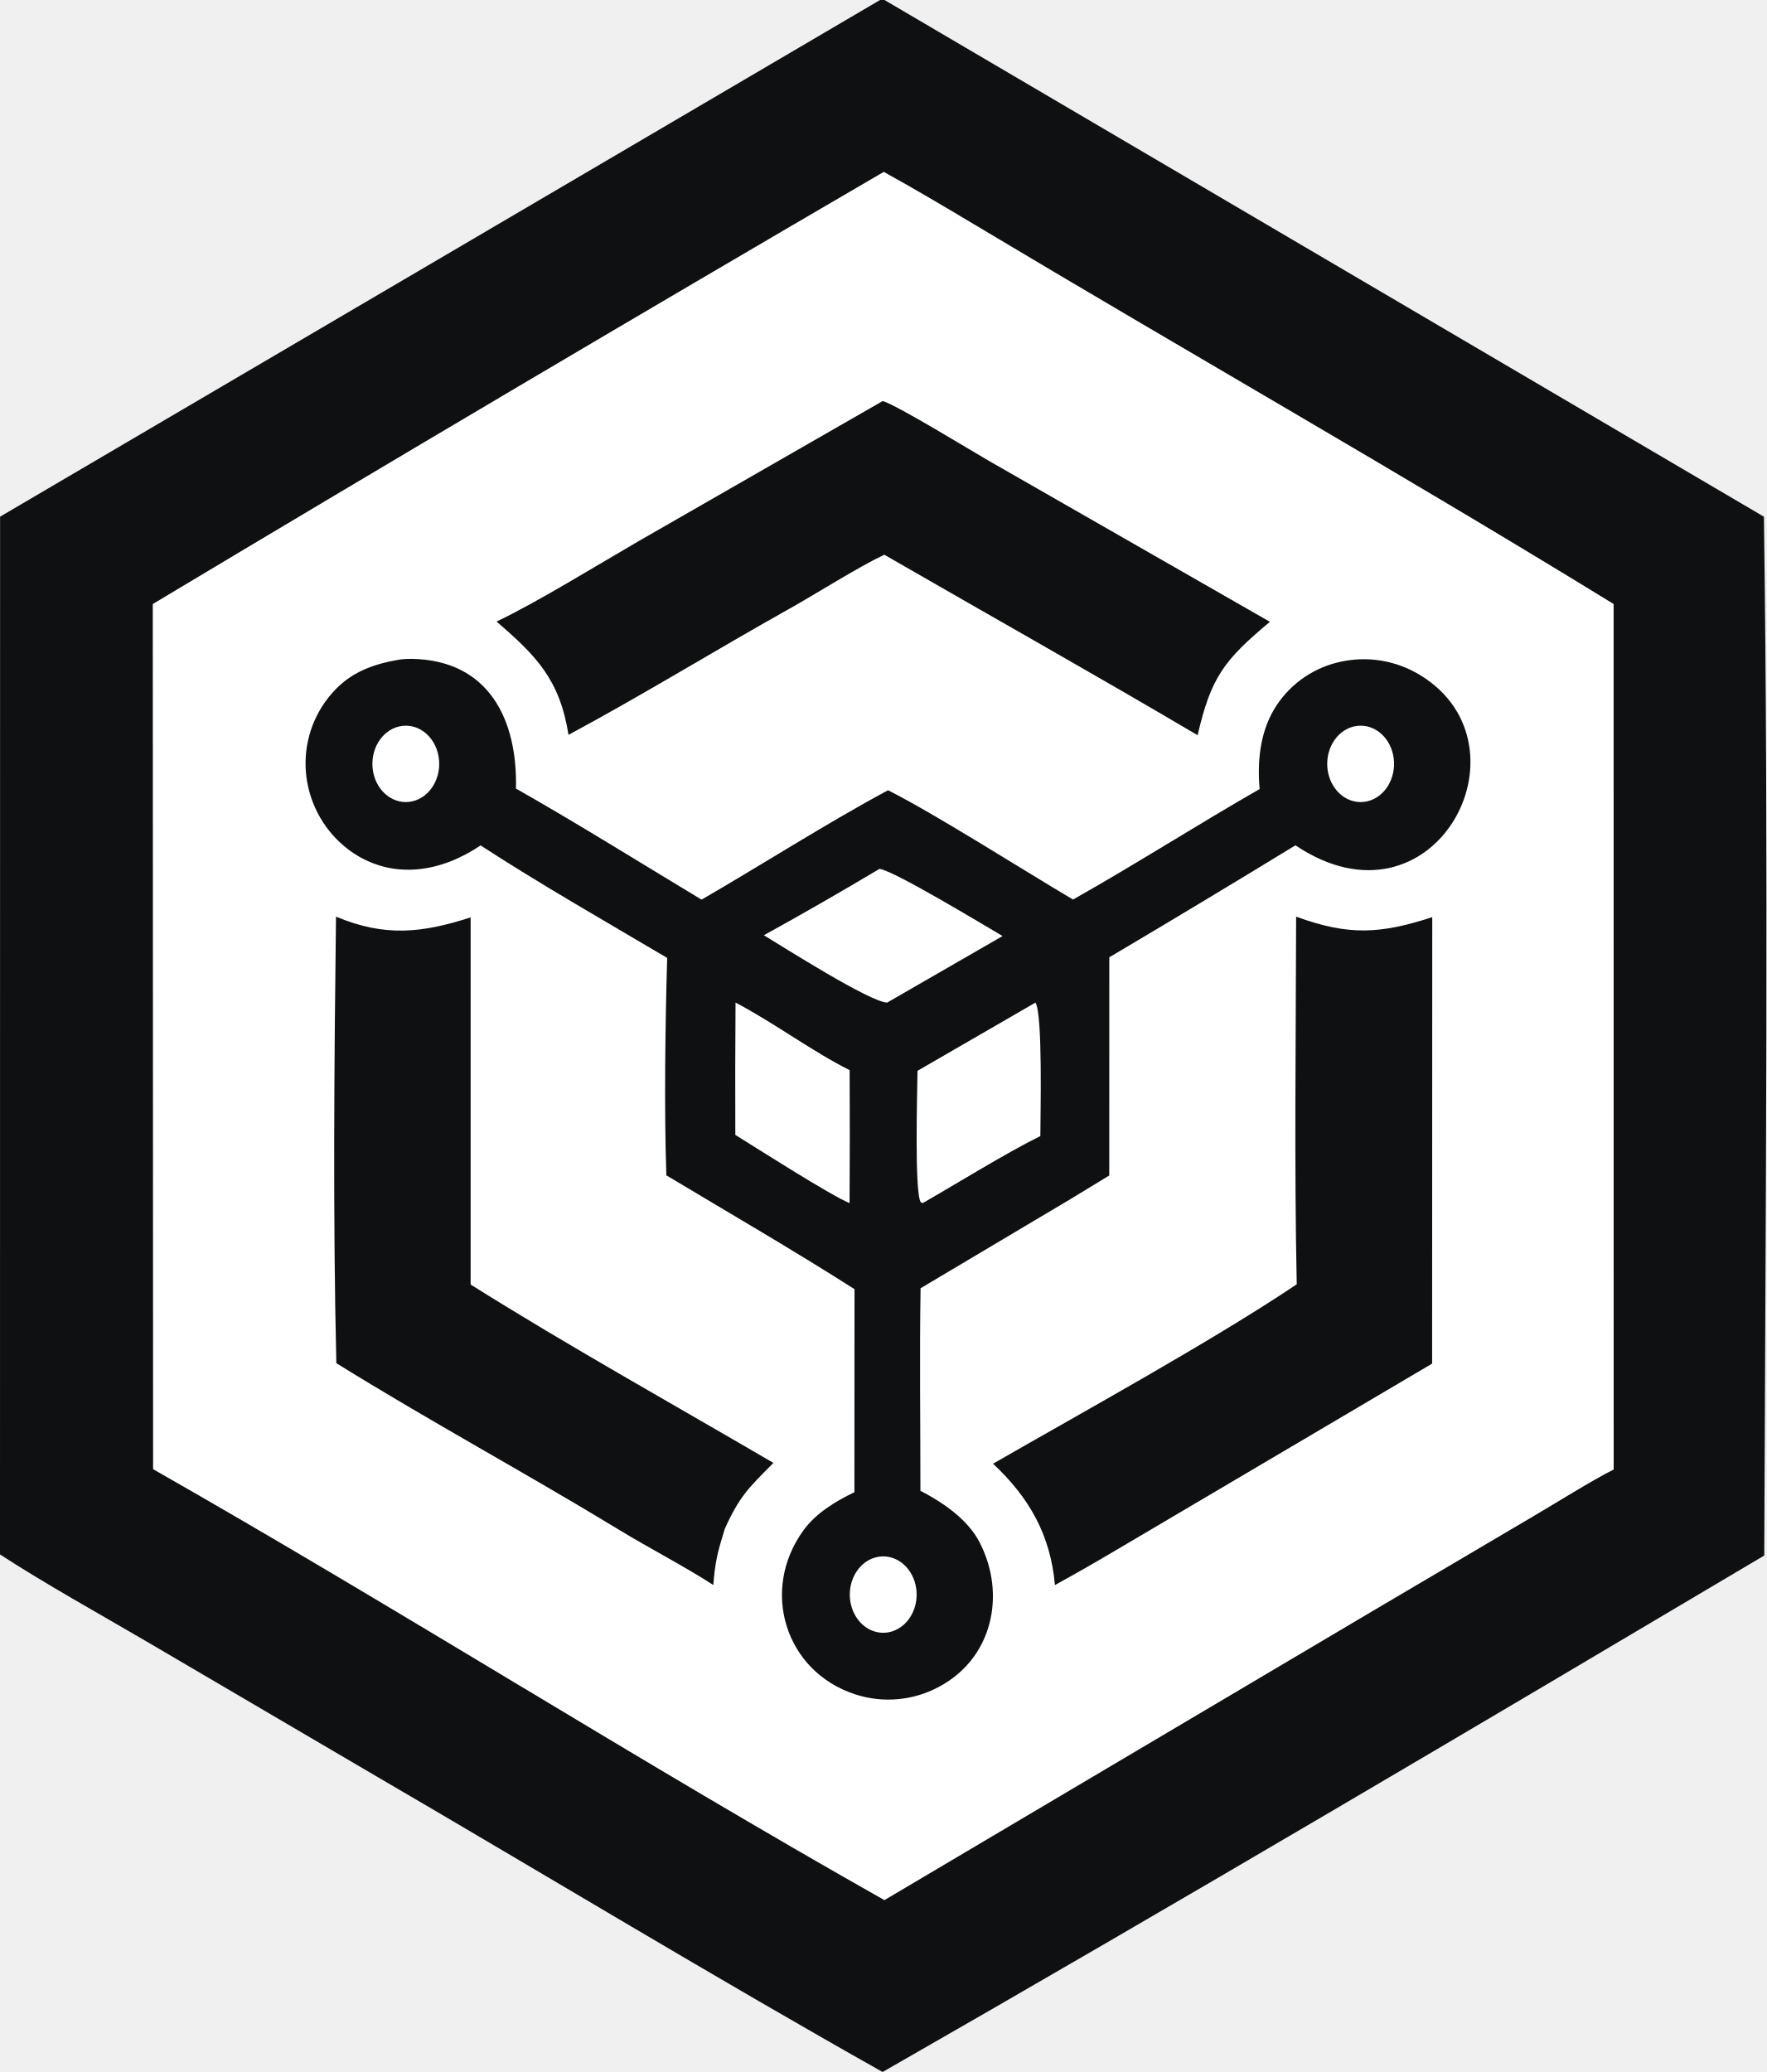
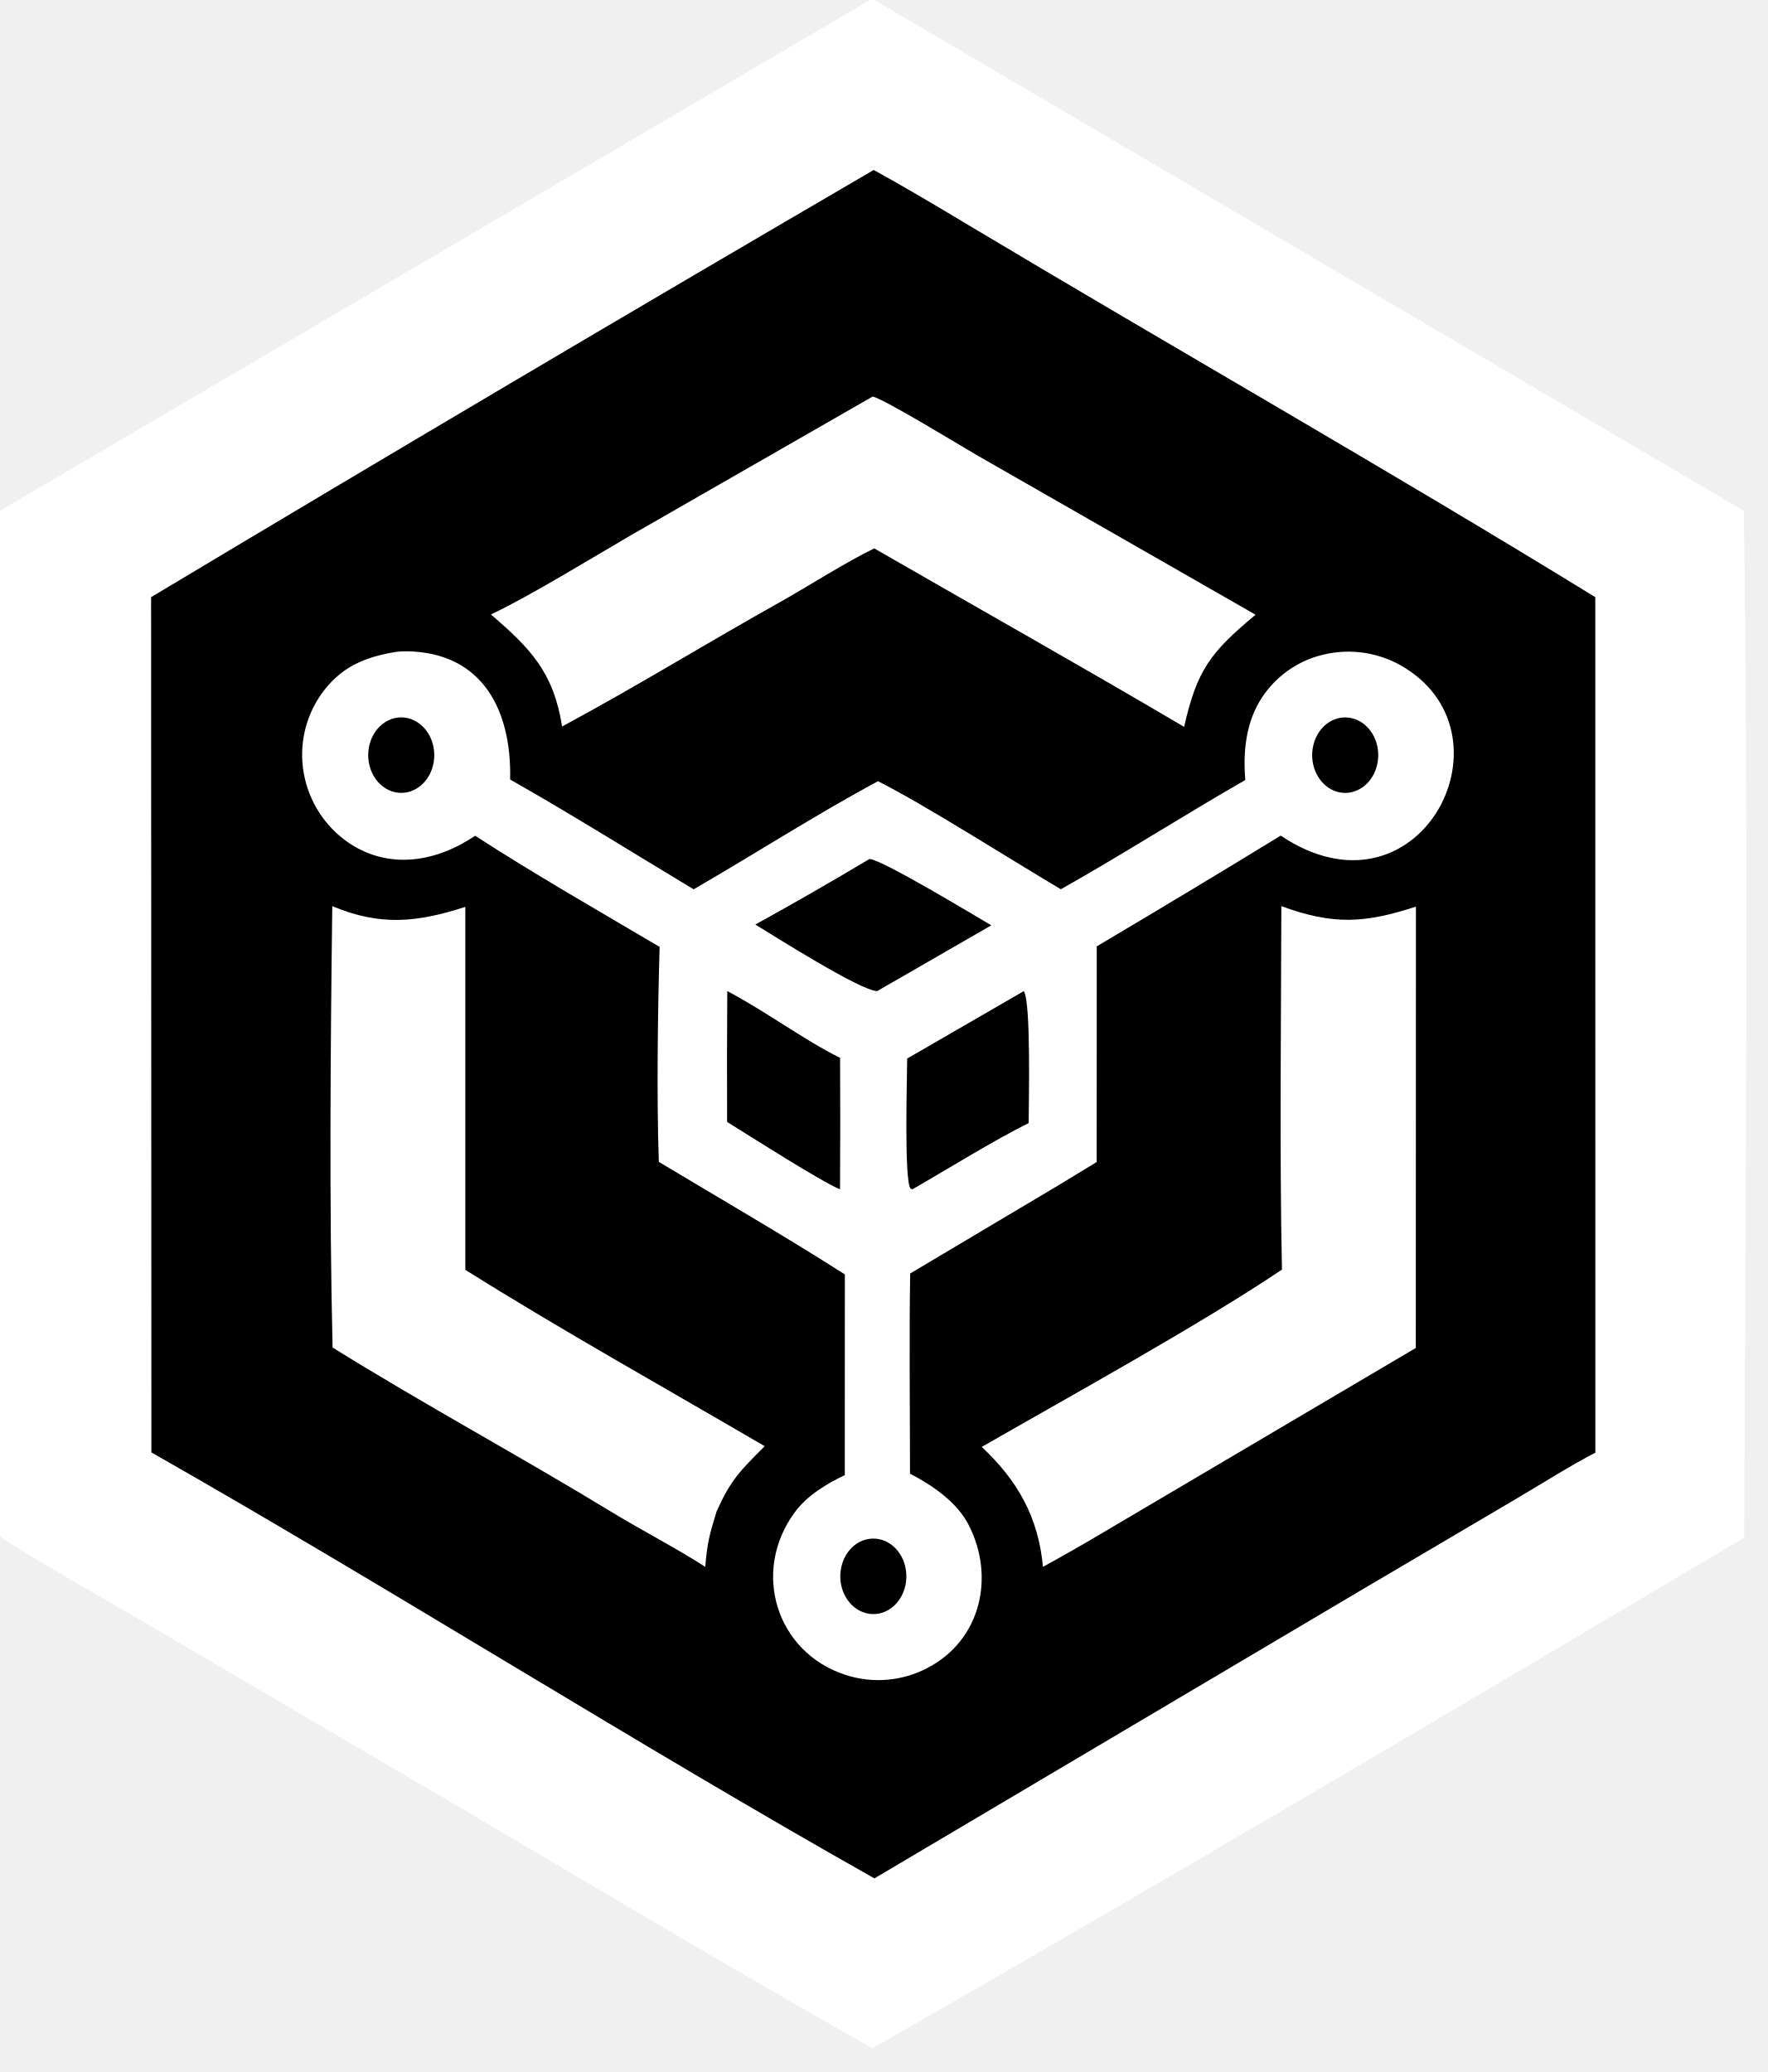
- <svg xmlns="http://www.w3.org/2000/svg" width="185" height="217" viewBox="0 0 185 217" fill="none">
-   <path d="M92.168 0H92.632L184.737 54.115C185.23 89.908 184.904 127.051 184.77 162.909C154.383 180.938 123.064 199.47 92.435 217C74.863 207.11 57.089 196.337 39.618 186.149L15.303 171.885C10.426 169.029 4.692 165.854 0 162.795L0.008 54.111L92.168 0Z" fill="#0F1011" />
-   <path d="M92.558 18C95.707 19.737 98.967 21.669 102.055 23.517C124.29 36.831 146.917 49.69 168.994 63.258L169 153.899C166.741 155.031 162.915 157.43 160.626 158.774L143.704 168.753L92.625 199C67.084 184.585 41.636 168.437 16.034 153.866L16 63.259C41.432 48.024 66.951 32.937 92.558 18Z" fill="white" />
-   <path d="M131.92 82.636C131.675 79.792 131.945 76.853 133.4 74.346C134.867 71.856 137.276 70.065 140.081 69.379C143.061 68.633 146.214 69.13 148.82 70.757C160.797 78.178 150.157 98.245 135.671 88.531C129.2 92.484 122.701 96.394 116.176 100.258L116.173 123.107L112.182 125.539L96.412 134.918C96.299 141.859 96.398 149.159 96.395 156.126C98.762 157.364 101.349 159.111 102.596 161.535C105.438 167.06 103.899 173.753 98.281 176.689C95.593 178.121 92.439 178.392 89.547 177.442C82.234 175.057 79.572 166.532 84.167 160.244C85.476 158.453 87.505 157.233 89.483 156.277L89.492 135.014C83.221 131.011 76.192 126.932 69.789 123.095C69.549 116.35 69.673 107.095 69.873 100.321C63.453 96.525 56.553 92.585 50.334 88.541C46.242 91.301 41.297 92.186 36.987 89.329C34.447 87.61 32.711 84.935 32.174 81.914C31.653 78.997 32.314 75.992 34.012 73.565C36.072 70.652 38.622 69.606 41.987 69.056C42.37 69.014 42.754 68.995 43.138 69.001C51.202 69.149 54.211 75.371 54.035 82.585C60.414 86.199 67.156 90.415 73.474 94.219C79.847 90.532 86.608 86.196 93.005 82.762C97.978 85.267 107.209 91.156 112.375 94.209C118.85 90.567 125.393 86.378 131.92 82.636Z" fill="#0F1011" />
-   <path d="M92.102 91C93.522 91.113 103.234 97.003 105 98.031L92.913 105C91.117 104.961 81.987 99.145 80 97.948C84.075 95.7 88.11 93.383 92.102 91Z" fill="white" />
-   <path d="M108.446 105C109.224 106.244 108.955 116.881 108.956 118.979C105.328 120.769 100.301 123.904 96.634 126L96.443 125.922C95.748 125.045 96.075 114.129 96.09 112.146L108.446 105Z" fill="white" />
-   <path d="M77.033 105C81.016 107.084 85.121 110.153 88.981 112.075C89.008 116.717 89.006 121.358 88.975 126C87.073 125.248 79.157 120.189 77.01 118.857C76.991 114.238 76.998 109.619 77.033 105Z" fill="white" />
-   <path d="M91.762 163.091C93.606 162.636 95.432 163.933 95.893 166.022C96.354 168.112 95.284 170.243 93.472 170.842C92.244 171.249 90.918 170.856 90.017 169.819C89.116 168.782 88.781 167.265 89.144 165.864C89.508 164.462 90.511 163.398 91.762 163.091Z" fill="white" />
-   <path d="M141.849 76.071C143.672 75.675 145.448 76.976 145.896 79.034C146.344 81.092 145.309 83.192 143.537 83.82C142.297 84.26 140.947 83.879 140.028 82.832C139.109 81.784 138.773 80.241 139.155 78.824C139.536 77.406 140.573 76.346 141.849 76.071Z" fill="white" />
-   <path d="M41.803 76.081C43.702 75.64 45.552 77.046 45.932 79.217C46.311 81.388 45.075 83.498 43.174 83.924C41.282 84.349 39.446 82.945 39.069 80.784C38.691 78.622 39.914 76.52 41.803 76.081Z" fill="white" />
-   <path d="M92.447 42C93.879 42.396 101.757 47.224 103.415 48.178L133 65.123C128.147 69.163 126.813 71 125.427 77C114.626 70.624 103.495 64.372 92.613 58.096C89.816 59.42 85.453 62.199 82.633 63.777C74.938 68.085 67.315 72.784 59.539 76.959C58.627 71.201 56.189 68.695 52 65.095C56.136 63.145 62.683 59.103 66.898 56.665L92.447 42Z" fill="#0F1011" />
-   <path d="M135.743 96C141.244 98.017 144.581 97.816 150 96.052L149.986 142.81L116.645 162.487C114.61 163.691 112.556 164.862 110.483 166C110.018 160.745 107.787 156.838 104 153.293C113.28 147.959 127.149 140.328 135.807 134.504C135.544 121.848 135.719 108.674 135.743 96Z" fill="#0F1011" />
-   <path d="M35.19 96C40.318 98.148 44.212 97.716 49.29 96.076L49.288 134.528C59.247 140.793 70.747 147.213 81 153.211C78.391 155.834 77.443 156.71 75.909 160.113C75.17 162.503 74.891 163.523 74.708 166C71.681 164.039 68.041 162.17 64.898 160.256C55.144 154.313 44.902 148.781 35.226 142.764C34.864 127.703 35.002 111.071 35.19 96Z" fill="#0F1011" />
+ <svg xmlns="http://www.w3.org/2000/svg" width="29" height="34" viewBox="0 0 29 34" fill="none">
+   <path d="M14.275 0H14.347L28.613 8.382C28.689 13.925 28.639 19.678 28.618 25.232C23.912 28.025 19.061 30.895 14.317 33.61C11.595 32.078 8.842 30.41 6.136 28.832L2.37 26.622C1.615 26.18 0.727 25.688 0 25.215L0.001 8.381L14.275 0Z" fill="white" />
+   <path d="M14.336 2.789C14.824 3.058 15.329 3.357 15.807 3.644C19.251 5.706 22.756 7.697 26.175 9.799L26.176 23.838C25.826 24.013 25.234 24.385 24.879 24.593L22.258 26.138L14.347 30.823C10.391 28.591 6.449 26.09 2.484 23.833L2.479 9.799C6.418 7.439 10.37 5.103 14.336 2.789Z" fill="black" />
+   <path d="M20.433 12.799C20.395 12.359 20.437 11.903 20.663 11.515C20.89 11.13 21.263 10.852 21.697 10.746C22.159 10.63 22.647 10.707 23.051 10.959C24.906 12.109 23.258 15.217 21.014 13.712C20.012 14.325 19.006 14.93 17.995 15.529L17.994 19.068L17.376 19.444L14.934 20.897C14.916 21.972 14.931 23.103 14.931 24.182C15.298 24.373 15.698 24.644 15.892 25.02C16.332 25.875 16.093 26.912 15.223 27.367C14.807 27.588 14.318 27.63 13.87 27.483C12.738 27.114 12.325 25.794 13.037 24.82C13.24 24.542 13.554 24.353 13.861 24.205L13.862 20.912C12.891 20.292 11.802 19.66 10.81 19.066C10.773 18.021 10.792 16.588 10.823 15.538C9.829 14.95 8.76 14.34 7.797 13.714C7.163 14.141 6.397 14.278 5.73 13.836C5.336 13.57 5.067 13.155 4.984 12.687C4.903 12.236 5.006 11.77 5.269 11.394C5.588 10.943 5.983 10.781 6.504 10.696C6.563 10.689 6.623 10.687 6.682 10.687C7.931 10.71 8.397 11.674 8.37 12.791C9.358 13.351 10.402 14.004 11.381 14.593C12.368 14.022 13.415 13.351 14.406 12.819C15.176 13.207 16.606 14.119 17.406 14.592C18.409 14.028 19.422 13.379 20.433 12.799Z" fill="white" />
+   <path d="M14.267 14.095C14.487 14.112 15.991 15.025 16.265 15.184L14.393 16.263C14.115 16.257 12.7 15.357 12.393 15.171C13.024 14.823 13.649 14.464 14.267 14.095Z" fill="black" />
+   <path d="M16.799 16.263C16.919 16.456 16.878 18.104 16.878 18.429C16.316 18.706 15.537 19.191 14.97 19.516L14.94 19.504C14.832 19.368 14.883 17.677 14.885 17.37L16.799 16.263Z" fill="black" />
+   <path d="M11.933 16.263C12.55 16.586 13.186 17.062 13.784 17.359C13.788 18.078 13.787 18.797 13.783 19.516C13.488 19.399 12.262 18.616 11.93 18.41C11.927 17.694 11.928 16.979 11.933 16.263Z" fill="black" />
+   <path d="M14.215 25.261C14.501 25.191 14.784 25.391 14.855 25.715C14.926 26.039 14.761 26.369 14.48 26.462C14.29 26.524 14.085 26.464 13.945 26.303C13.805 26.142 13.753 25.907 13.81 25.69C13.866 25.473 14.021 25.308 14.215 25.261Z" fill="black" />
+   <path d="M21.971 11.783C22.253 11.722 22.528 11.923 22.598 12.242C22.667 12.56 22.507 12.886 22.232 12.983C22.04 13.051 21.831 12.992 21.689 12.83C21.547 12.668 21.494 12.429 21.554 12.209C21.613 11.989 21.773 11.825 21.971 11.783Z" fill="black" />
+   <path d="M6.475 11.784C6.769 11.716 7.056 11.934 7.115 12.27C7.174 12.606 6.982 12.933 6.688 12.999C6.395 13.065 6.11 12.847 6.052 12.513C5.993 12.178 6.183 11.852 6.475 11.784Z" fill="black" />
+   <path d="M14.32 6.506C14.541 6.567 15.761 7.315 16.018 7.463L20.601 10.087C19.849 10.713 19.642 10.998 19.428 11.927C17.755 10.94 16.031 9.971 14.345 8.999C13.912 9.204 13.236 9.635 12.8 9.879C11.608 10.546 10.427 11.274 9.223 11.921C9.081 11.029 8.704 10.641 8.055 10.083C8.695 9.781 9.71 9.155 10.362 8.777L14.32 6.506Z" fill="white" />
+   <path d="M21.024 14.869C21.876 15.182 22.393 15.151 23.232 14.877L23.23 22.119L18.066 25.167C17.751 25.354 17.433 25.535 17.112 25.711C17.04 24.897 16.694 24.292 16.108 23.743C17.545 22.917 19.693 21.735 21.034 20.833C20.993 18.873 21.02 16.832 21.024 14.869Z" fill="white" />
+   <path d="M5.452 14.869C6.246 15.202 6.849 15.135 7.635 14.881L7.635 20.837C9.178 21.807 10.959 22.802 12.547 23.731C12.143 24.137 11.996 24.273 11.758 24.8C11.644 25.17 11.601 25.328 11.572 25.711C11.103 25.408 10.54 25.118 10.053 24.822C8.542 23.901 6.956 23.044 5.457 22.112C5.401 19.78 5.422 17.204 5.452 14.869Z" fill="white" />
</svg>
